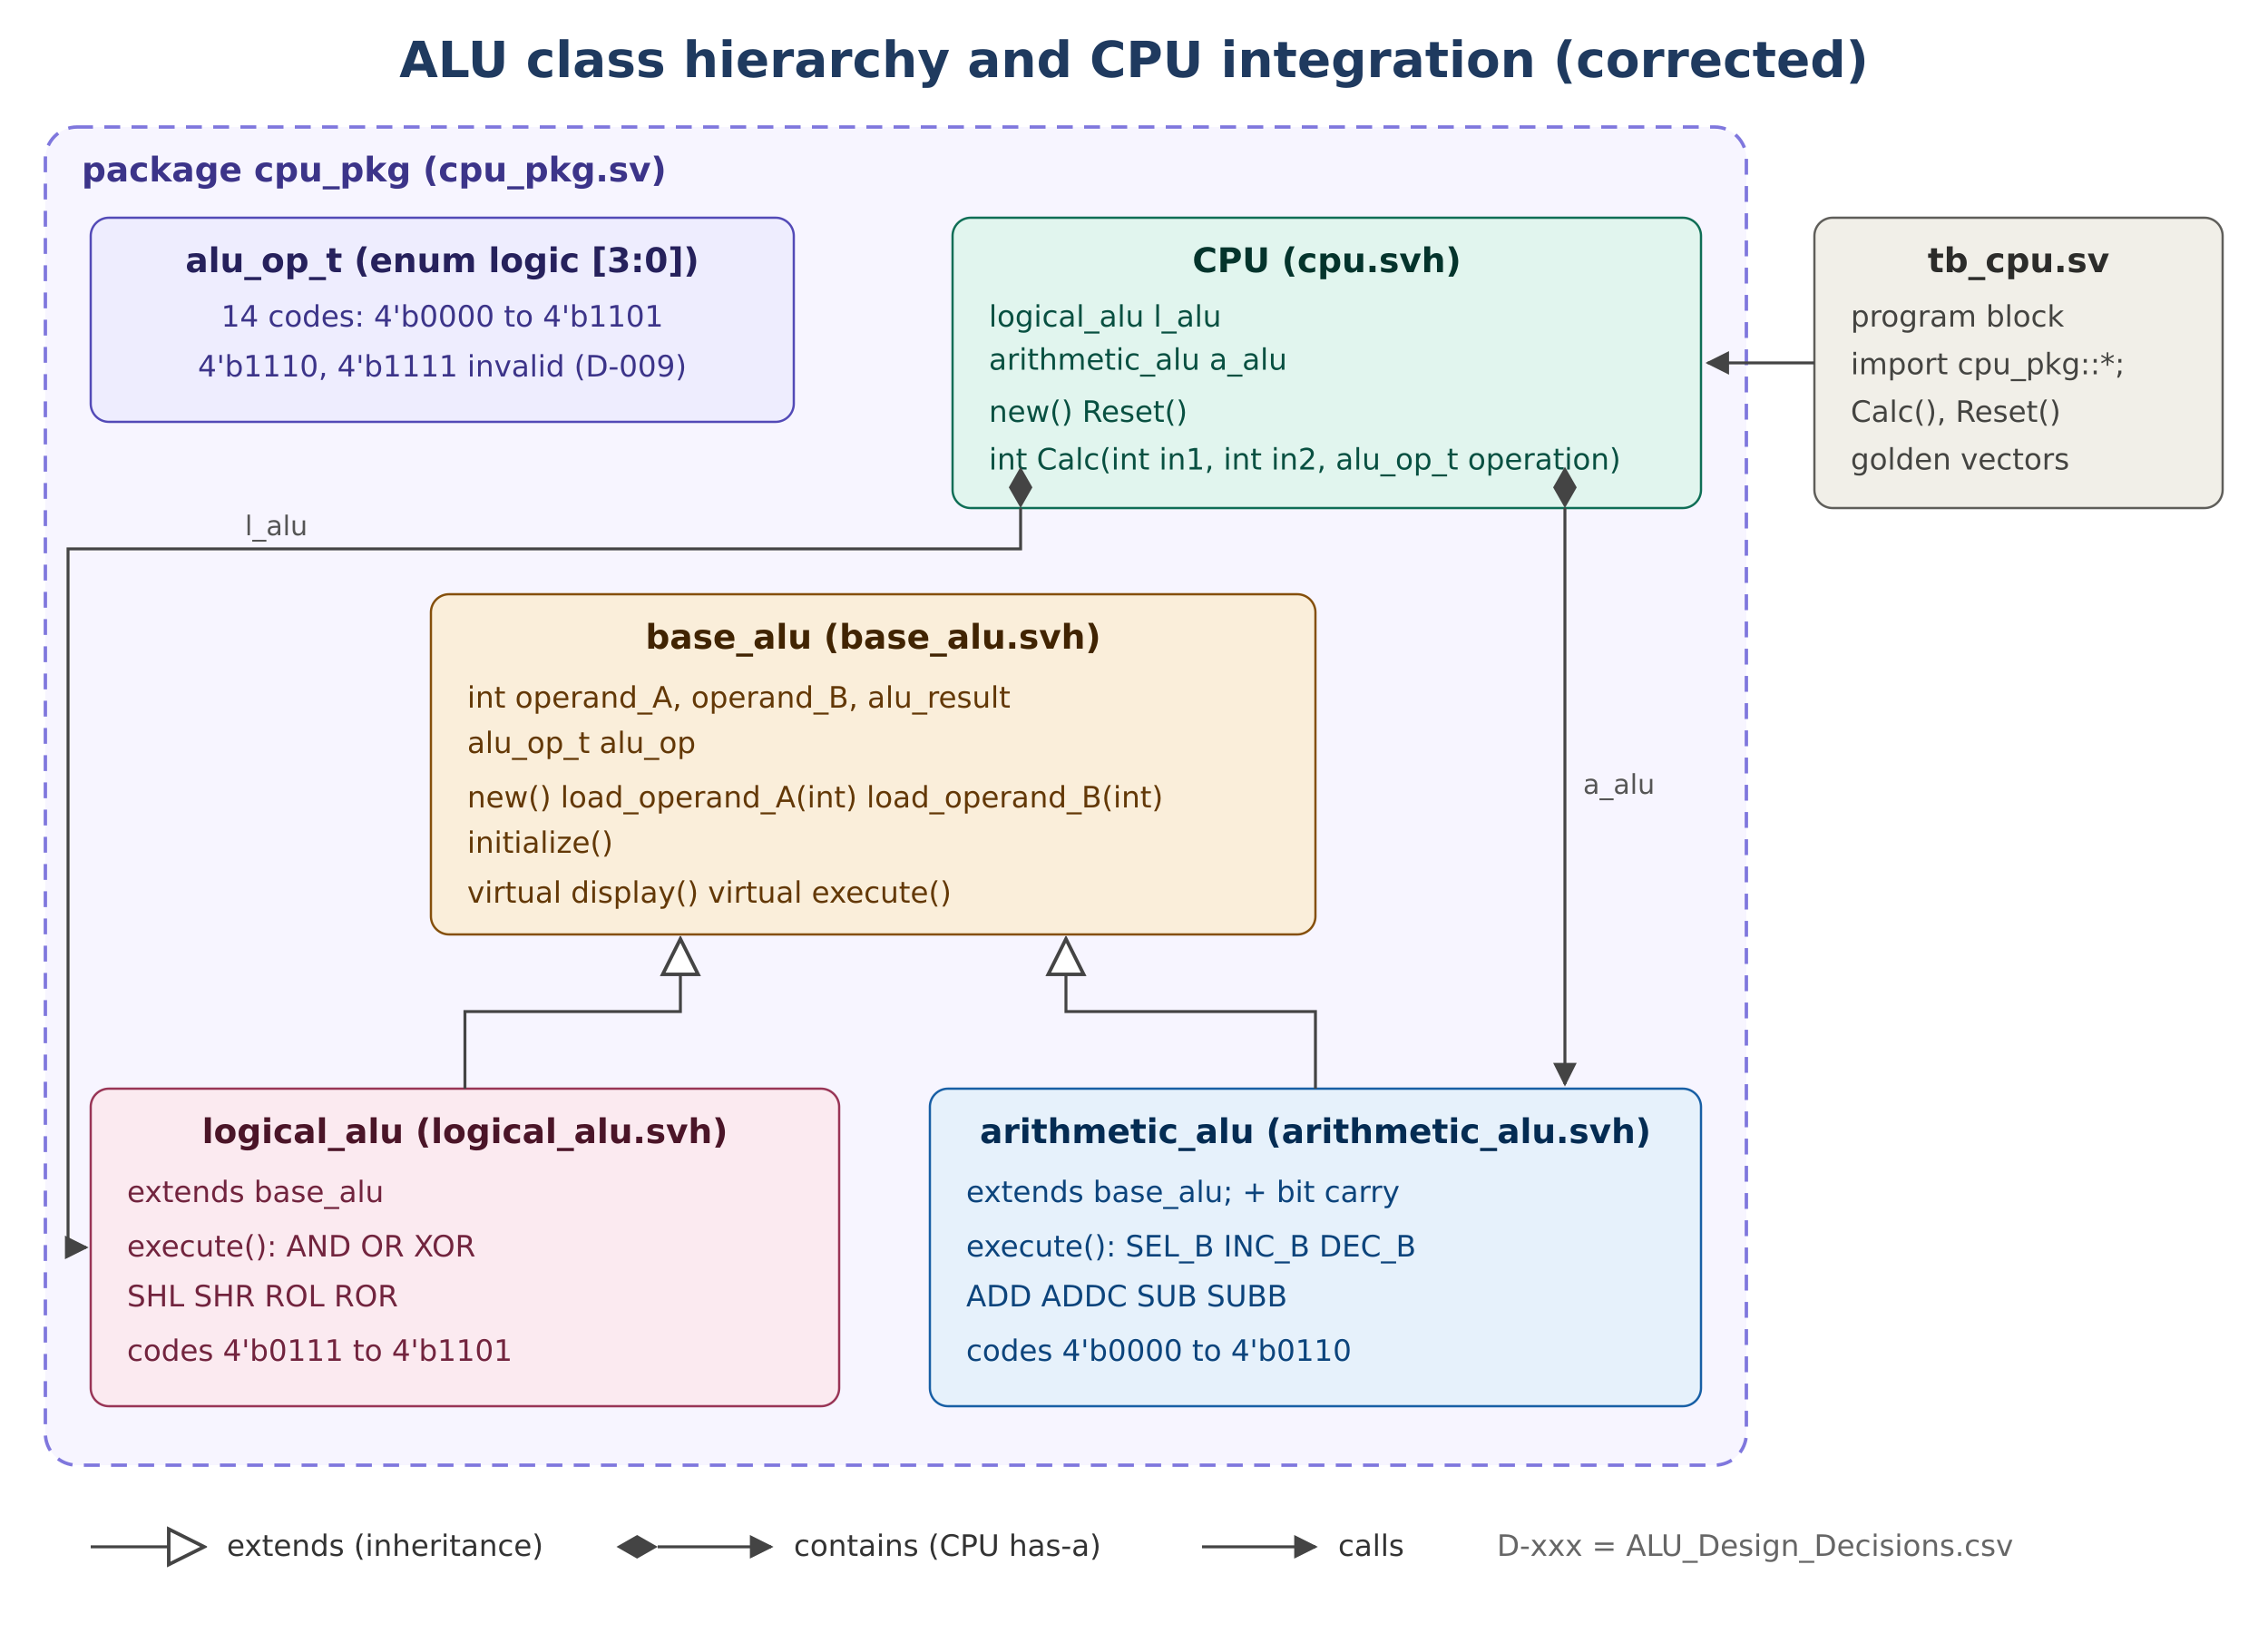
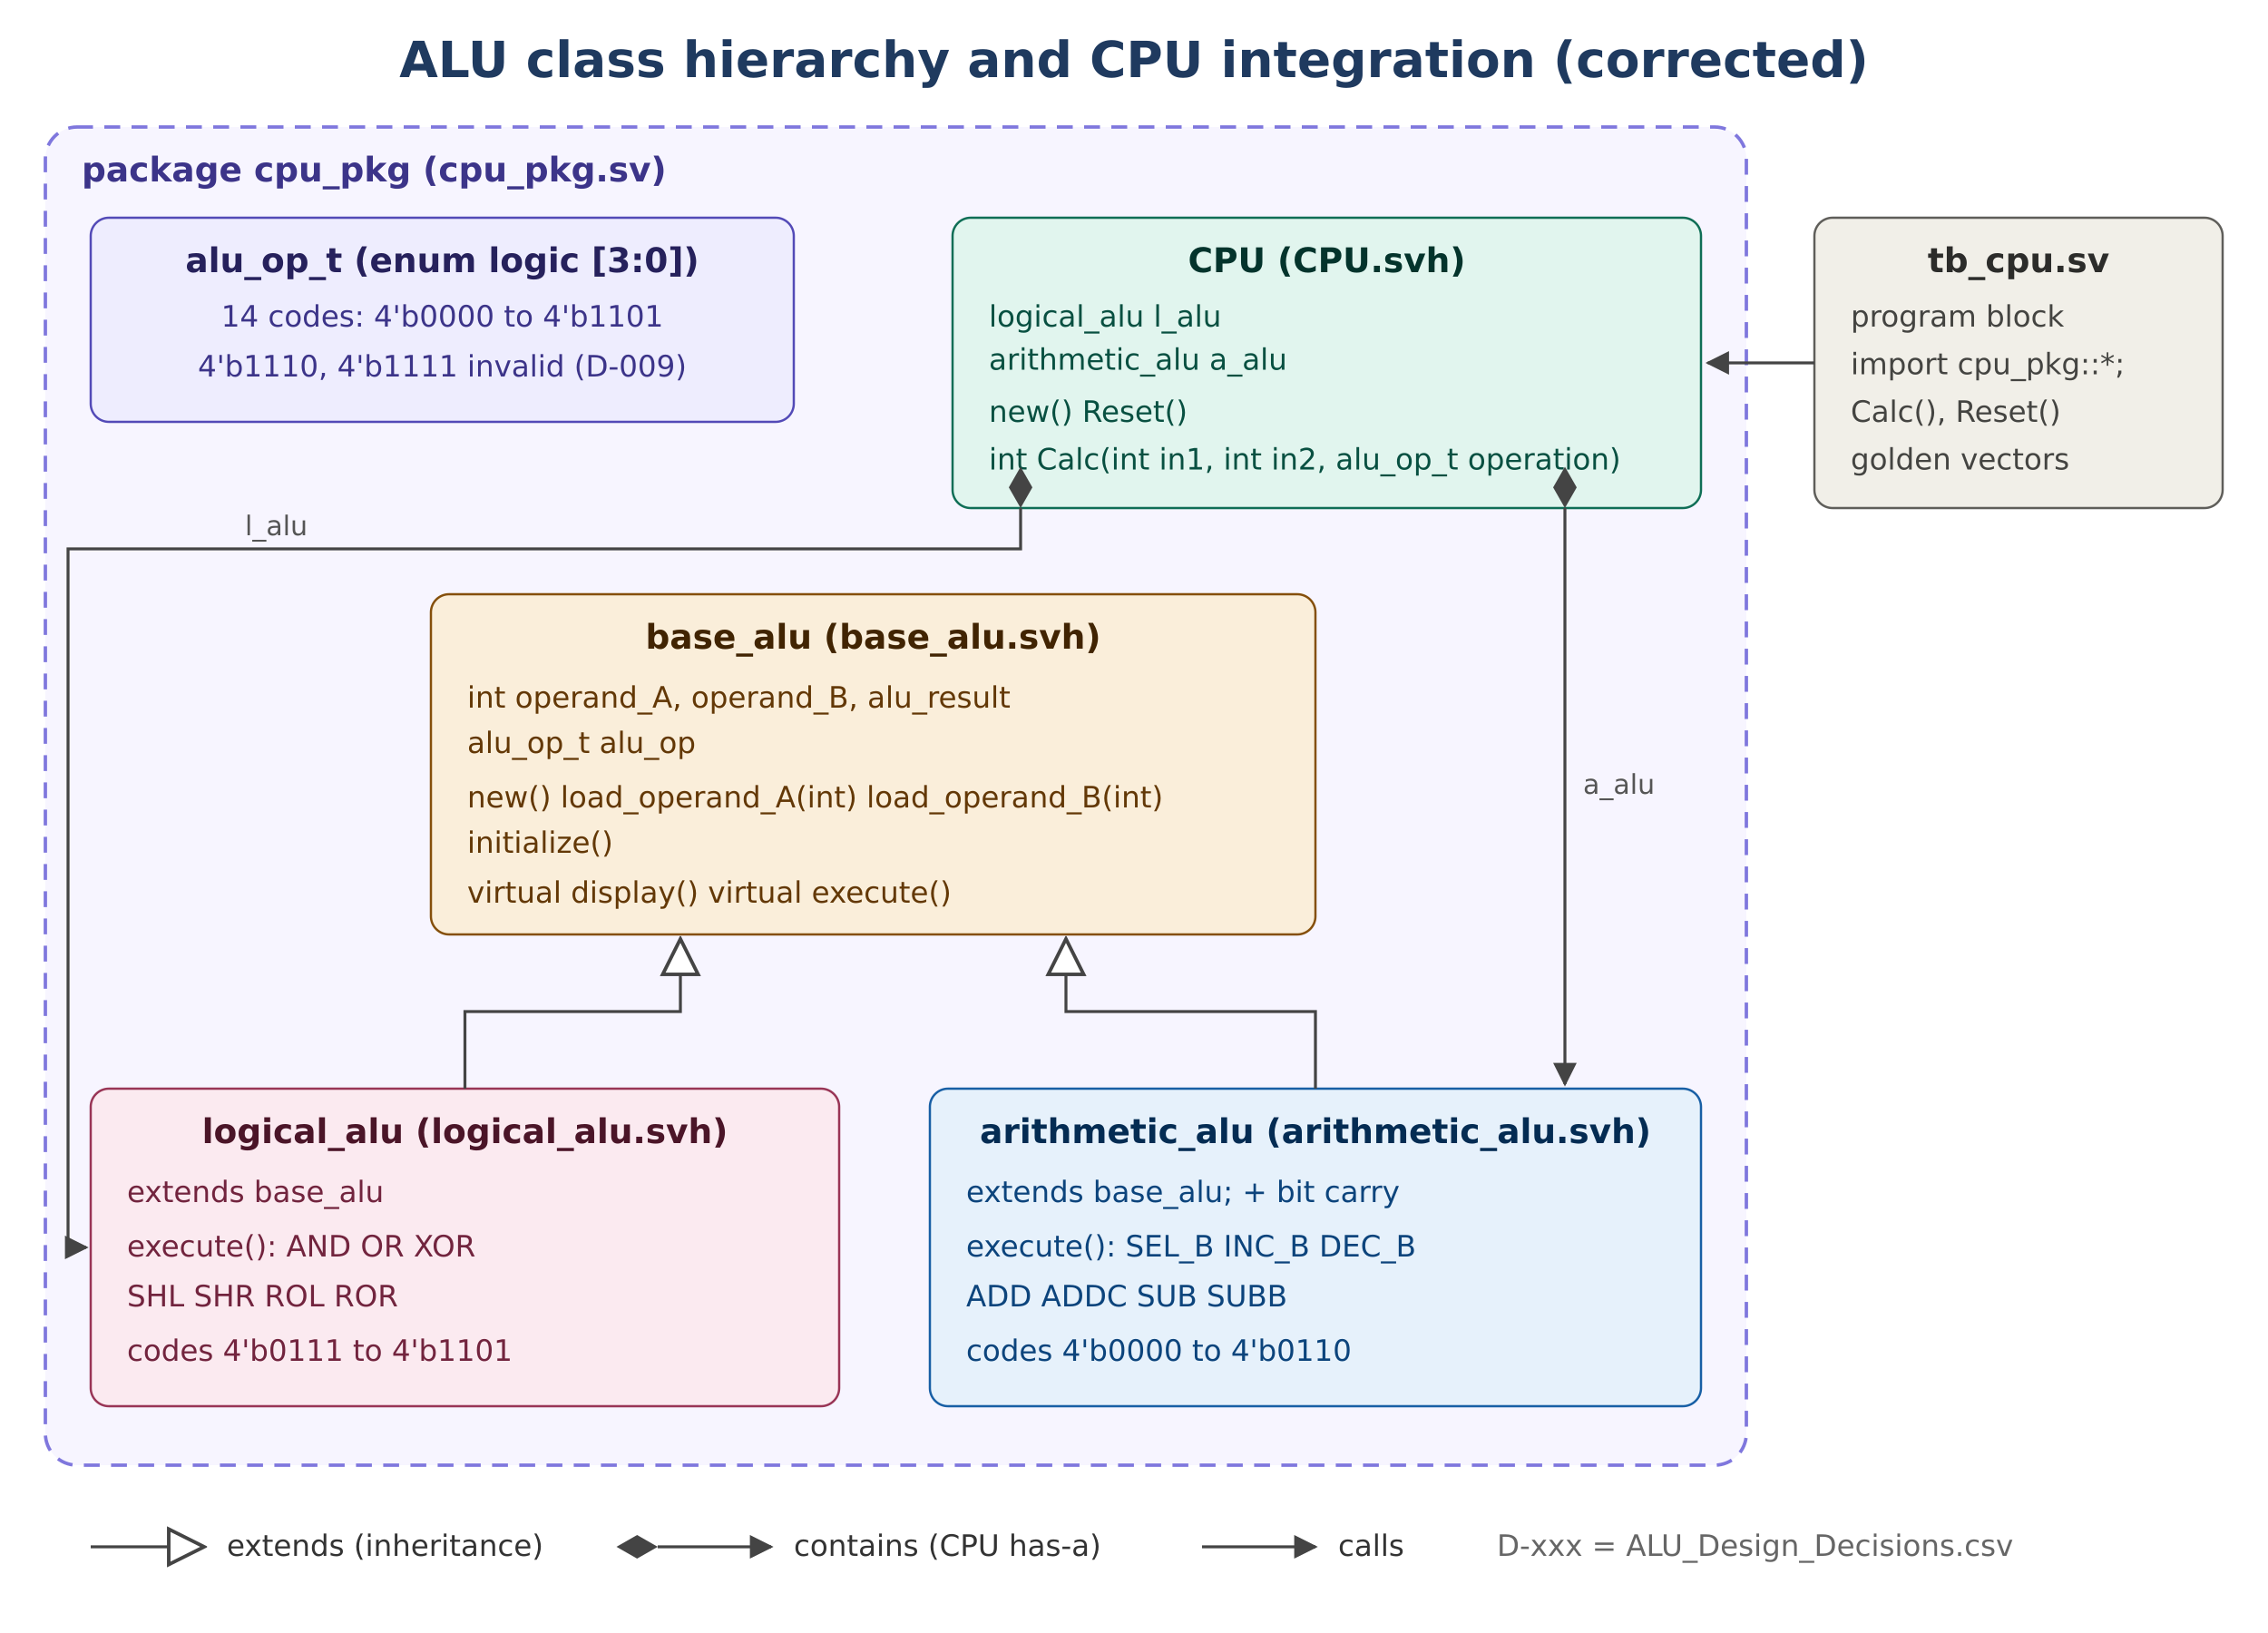
<svg xmlns="http://www.w3.org/2000/svg" width="1000" height="720" viewBox="0 0 1000 720" font-family="DejaVu Sans, Arial, sans-serif">
  <defs>
    <marker id="inh" viewBox="0 0 14 14" refX="13" refY="7" markerWidth="14" markerHeight="14" orient="auto">
      <path d="M1 1L13 7L1 13z" fill="#ffffff" stroke="#444" stroke-width="1.2" />
    </marker>
    <marker id="has" viewBox="0 0 16 10" refX="1" refY="5" markerWidth="16" markerHeight="10" orient="auto-start-reverse">
      <path d="M1 5L8 1L15 5L8 9z" fill="#444" />
    </marker>
    <marker id="arr" viewBox="0 0 10 10" refX="9" refY="5" markerWidth="8" markerHeight="8" orient="auto">
      <path d="M0 0L10 5L0 10z" fill="#444" />
    </marker>
  </defs>
  <rect width="1000" height="720" fill="#ffffff" />
  <text x="500" y="34" text-anchor="middle" font-size="22" font-weight="bold" fill="#1F3A5F">ALU class hierarchy and CPU integration (corrected)</text>
  <rect x="20" y="56" width="750" height="590" rx="14" fill="#F7F5FF" stroke="#7F77DD" stroke-width="1.5" stroke-dasharray="7 5" />
  <text x="36" y="80" font-size="15" font-weight="bold" fill="#3C3489">package cpu_pkg  (cpu_pkg.sv)</text>
  <g>
    <rect x="40" y="96" width="310" height="90" rx="8" fill="#EEEDFE" stroke="#534AB7" />
    <text x="195" y="120" text-anchor="middle" font-size="15" font-weight="bold" fill="#26215C">alu_op_t  (enum logic [3:0])</text>
    <text x="195" y="144" text-anchor="middle" font-size="13" fill="#3C3489">14 codes: 4'b0000 to 4'b1101</text>
    <text x="195" y="166" text-anchor="middle" font-size="13" fill="#3C3489">4'b1110, 4'b1111 invalid (D-009)</text>
  </g>
  <g>
    <rect x="420" y="96" width="330" height="128" rx="8" fill="#E1F5EE" stroke="#0F6E56" />
-     <text x="585" y="120" text-anchor="middle" font-size="15" font-weight="bold" fill="#04342C">CPU  (cpu.svh)</text>
+     <text x="585" y="120" text-anchor="middle" font-size="15" font-weight="bold" fill="#04342C">CPU  (CPU.svh)</text>
    <text x="436" y="144" font-size="13" fill="#085041">logical_alu  l_alu</text>
    <text x="436" y="163" font-size="13" fill="#085041">arithmetic_alu  a_alu</text>
    <text x="436" y="186" font-size="13" fill="#085041">new()   Reset()</text>
    <text x="436" y="207" font-size="13" fill="#085041">int Calc(int in1, int in2, alu_op_t operation)</text>
  </g>
  <g>
    <rect x="190" y="262" width="390" height="150" rx="8" fill="#FAEEDA" stroke="#854F0B" />
    <text x="385" y="286" text-anchor="middle" font-size="15" font-weight="bold" fill="#412402">base_alu  (base_alu.svh)</text>
    <text x="206" y="312" font-size="13" fill="#633806">int operand_A, operand_B, alu_result</text>
    <text x="206" y="332" font-size="13" fill="#633806">alu_op_t alu_op</text>
    <text x="206" y="356" font-size="13" fill="#633806">new()  load_operand_A(int)  load_operand_B(int)</text>
    <text x="206" y="376" font-size="13" fill="#633806">initialize()</text>
    <text x="206" y="398" font-size="13" fill="#633806">virtual display()   virtual execute()</text>
  </g>
  <g>
    <rect x="40" y="480" width="330" height="140" rx="8" fill="#FBEAF0" stroke="#993556" />
    <text x="205" y="504" text-anchor="middle" font-size="15" font-weight="bold" fill="#4B1528">logical_alu  (logical_alu.svh)</text>
    <text x="56" y="530" font-size="13" fill="#72243E">extends base_alu</text>
    <text x="56" y="554" font-size="13" fill="#72243E">execute():  AND  OR  XOR</text>
    <text x="56" y="576" font-size="13" fill="#72243E">SHL  SHR  ROL  ROR</text>
    <text x="56" y="600" font-size="13" fill="#72243E">codes 4'b0111 to 4'b1101</text>
  </g>
  <g>
    <rect x="410" y="480" width="340" height="140" rx="8" fill="#E6F1FB" stroke="#185FA5" />
    <text x="580" y="504" text-anchor="middle" font-size="15" font-weight="bold" fill="#042C53">arithmetic_alu  (arithmetic_alu.svh)</text>
    <text x="426" y="530" font-size="13" fill="#0C447C">extends base_alu;  + bit carry</text>
    <text x="426" y="554" font-size="13" fill="#0C447C">execute():  SEL_B  INC_B  DEC_B</text>
    <text x="426" y="576" font-size="13" fill="#0C447C">ADD  ADDC  SUB  SUBB</text>
    <text x="426" y="600" font-size="13" fill="#0C447C">codes 4'b0000 to 4'b0110</text>
  </g>
  <path d="M205 480 V446 H300 V414" fill="none" stroke="#444" stroke-width="1.3" marker-end="url(#inh)" />
  <path d="M580 480 V446 H470 V414" fill="none" stroke="#444" stroke-width="1.3" marker-end="url(#inh)" />
  <path d="M690 224 V478" fill="none" stroke="#444" stroke-width="1.3" marker-start="url(#has)" marker-end="url(#arr)" />
  <text x="698" y="350" font-size="12" fill="#555">a_alu</text>
  <path d="M450 224 V242 H30 V550 H38" fill="none" stroke="#444" stroke-width="1.3" marker-start="url(#has)" marker-end="url(#arr)" />
  <text x="108" y="236" font-size="12" fill="#555">l_alu</text>
  <g>
    <rect x="800" y="96" width="180" height="128" rx="8" fill="#F1EFE8" stroke="#5F5E5A" />
    <text x="890" y="120" text-anchor="middle" font-size="15" font-weight="bold" fill="#2C2C2A">tb_cpu.sv</text>
    <text x="816" y="144" font-size="13" fill="#444441">program block</text>
    <text x="816" y="165" font-size="13" fill="#444441">import cpu_pkg::*;</text>
    <text x="816" y="186" font-size="13" fill="#444441">Calc(), Reset()</text>
    <text x="816" y="207" font-size="13" fill="#444441">golden vectors</text>
  </g>
  <path d="M800 160 H753" fill="none" stroke="#444" stroke-width="1.3" marker-end="url(#arr)" />
  <g font-size="13" fill="#333">
    <path d="M40 682 H90" stroke="#444" stroke-width="1.3" marker-end="url(#inh)" />
    <text x="100" y="686">extends (inheritance)</text>
    <path d="M290 682 H340" stroke="#444" stroke-width="1.3" marker-start="url(#has)" marker-end="url(#arr)" />
    <text x="350" y="686">contains (CPU has-a)</text>
    <path d="M530 682 H580" stroke="#444" stroke-width="1.3" marker-end="url(#arr)" />
    <text x="590" y="686">calls</text>
    <text x="660" y="686" fill="#666">D-xxx = ALU_Design_Decisions.csv</text>
  </g>
</svg>
